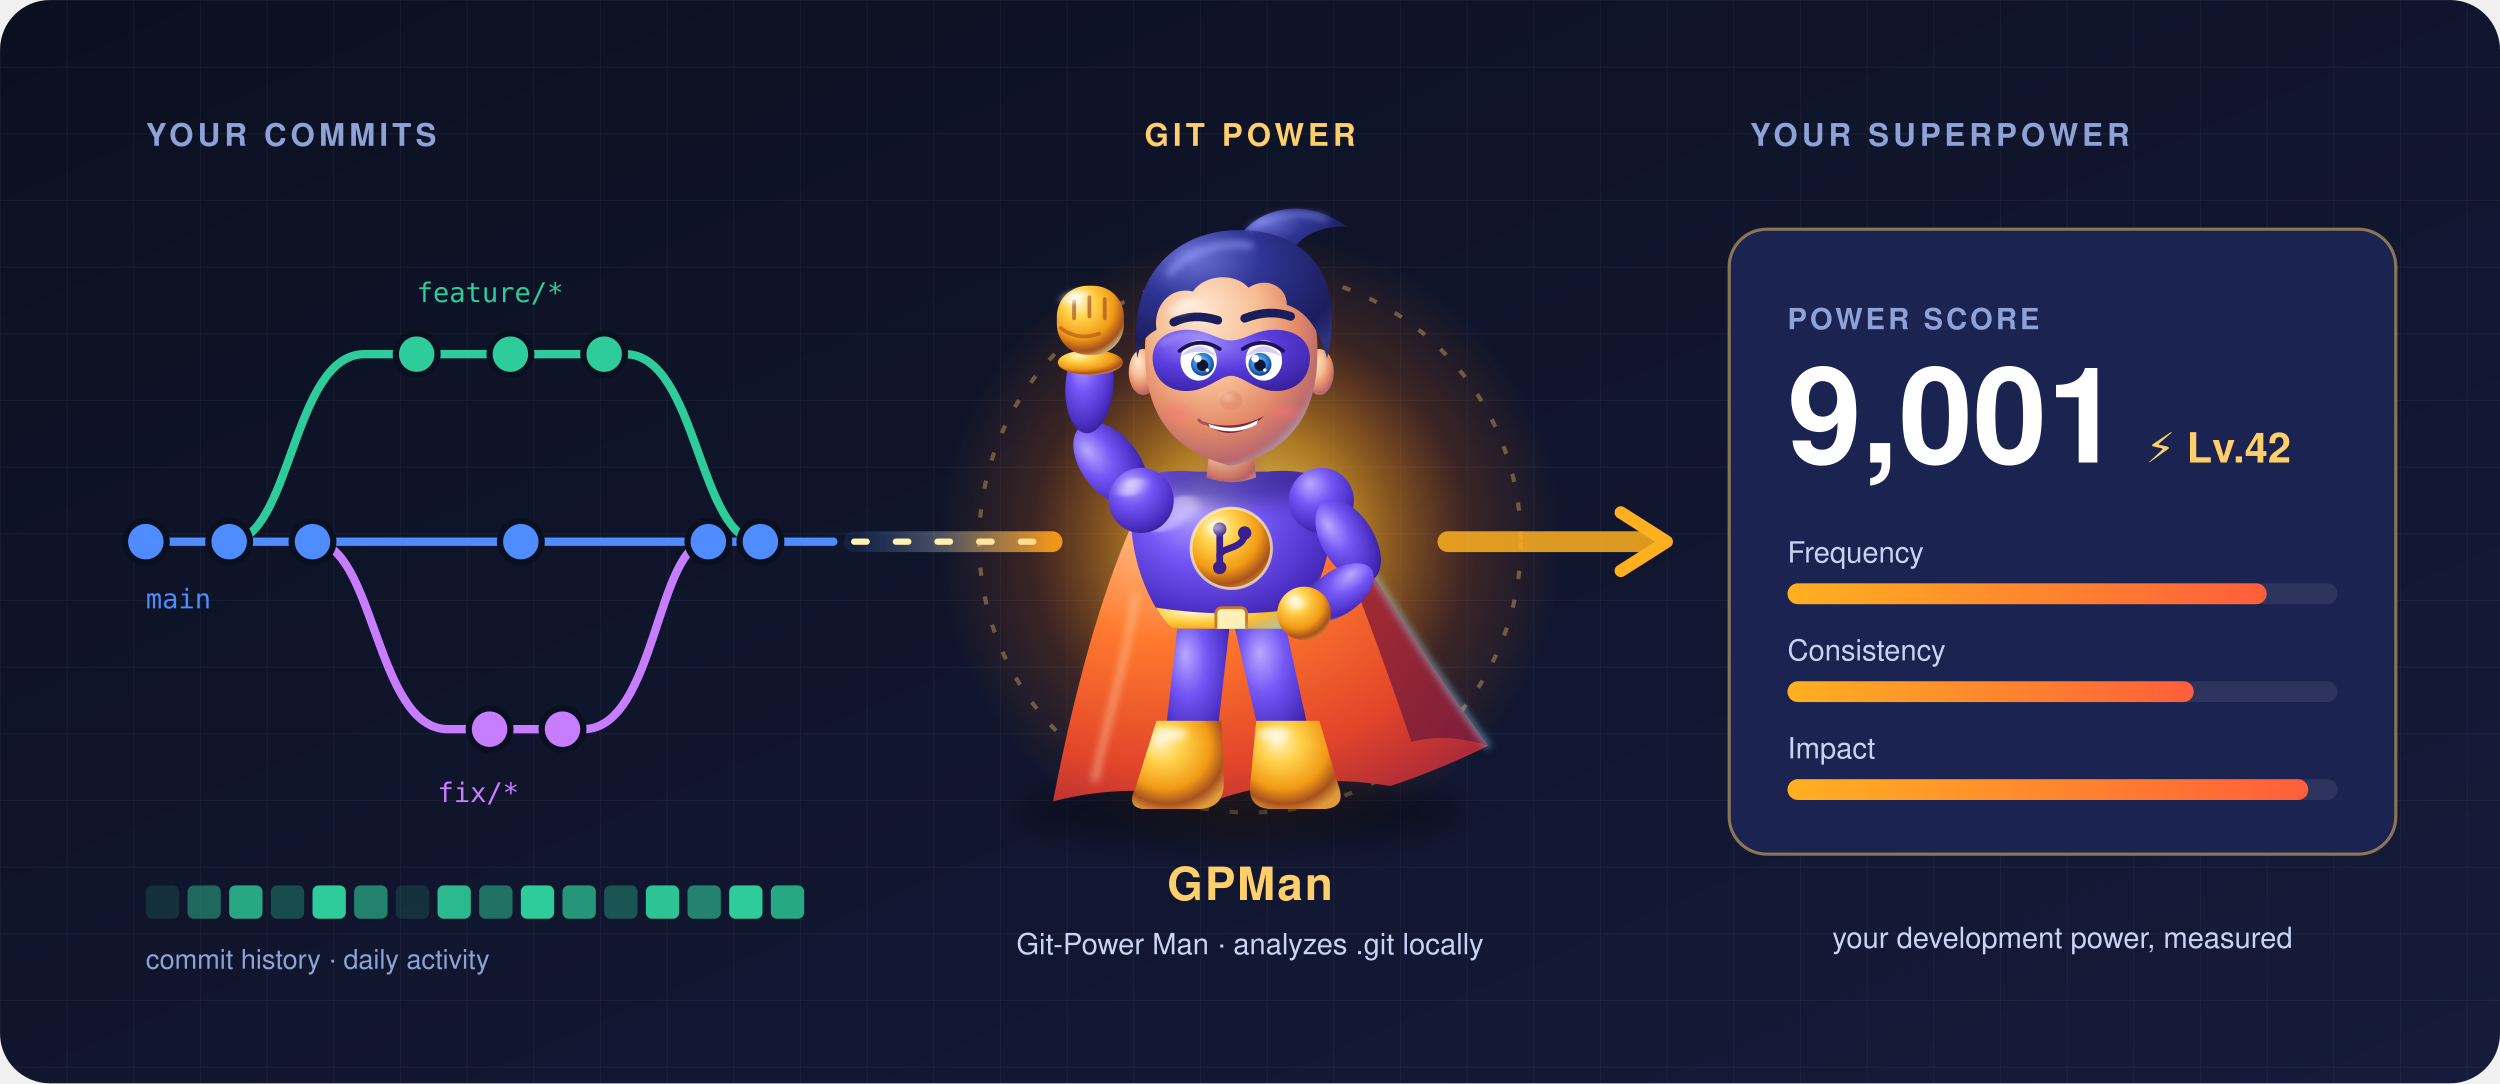
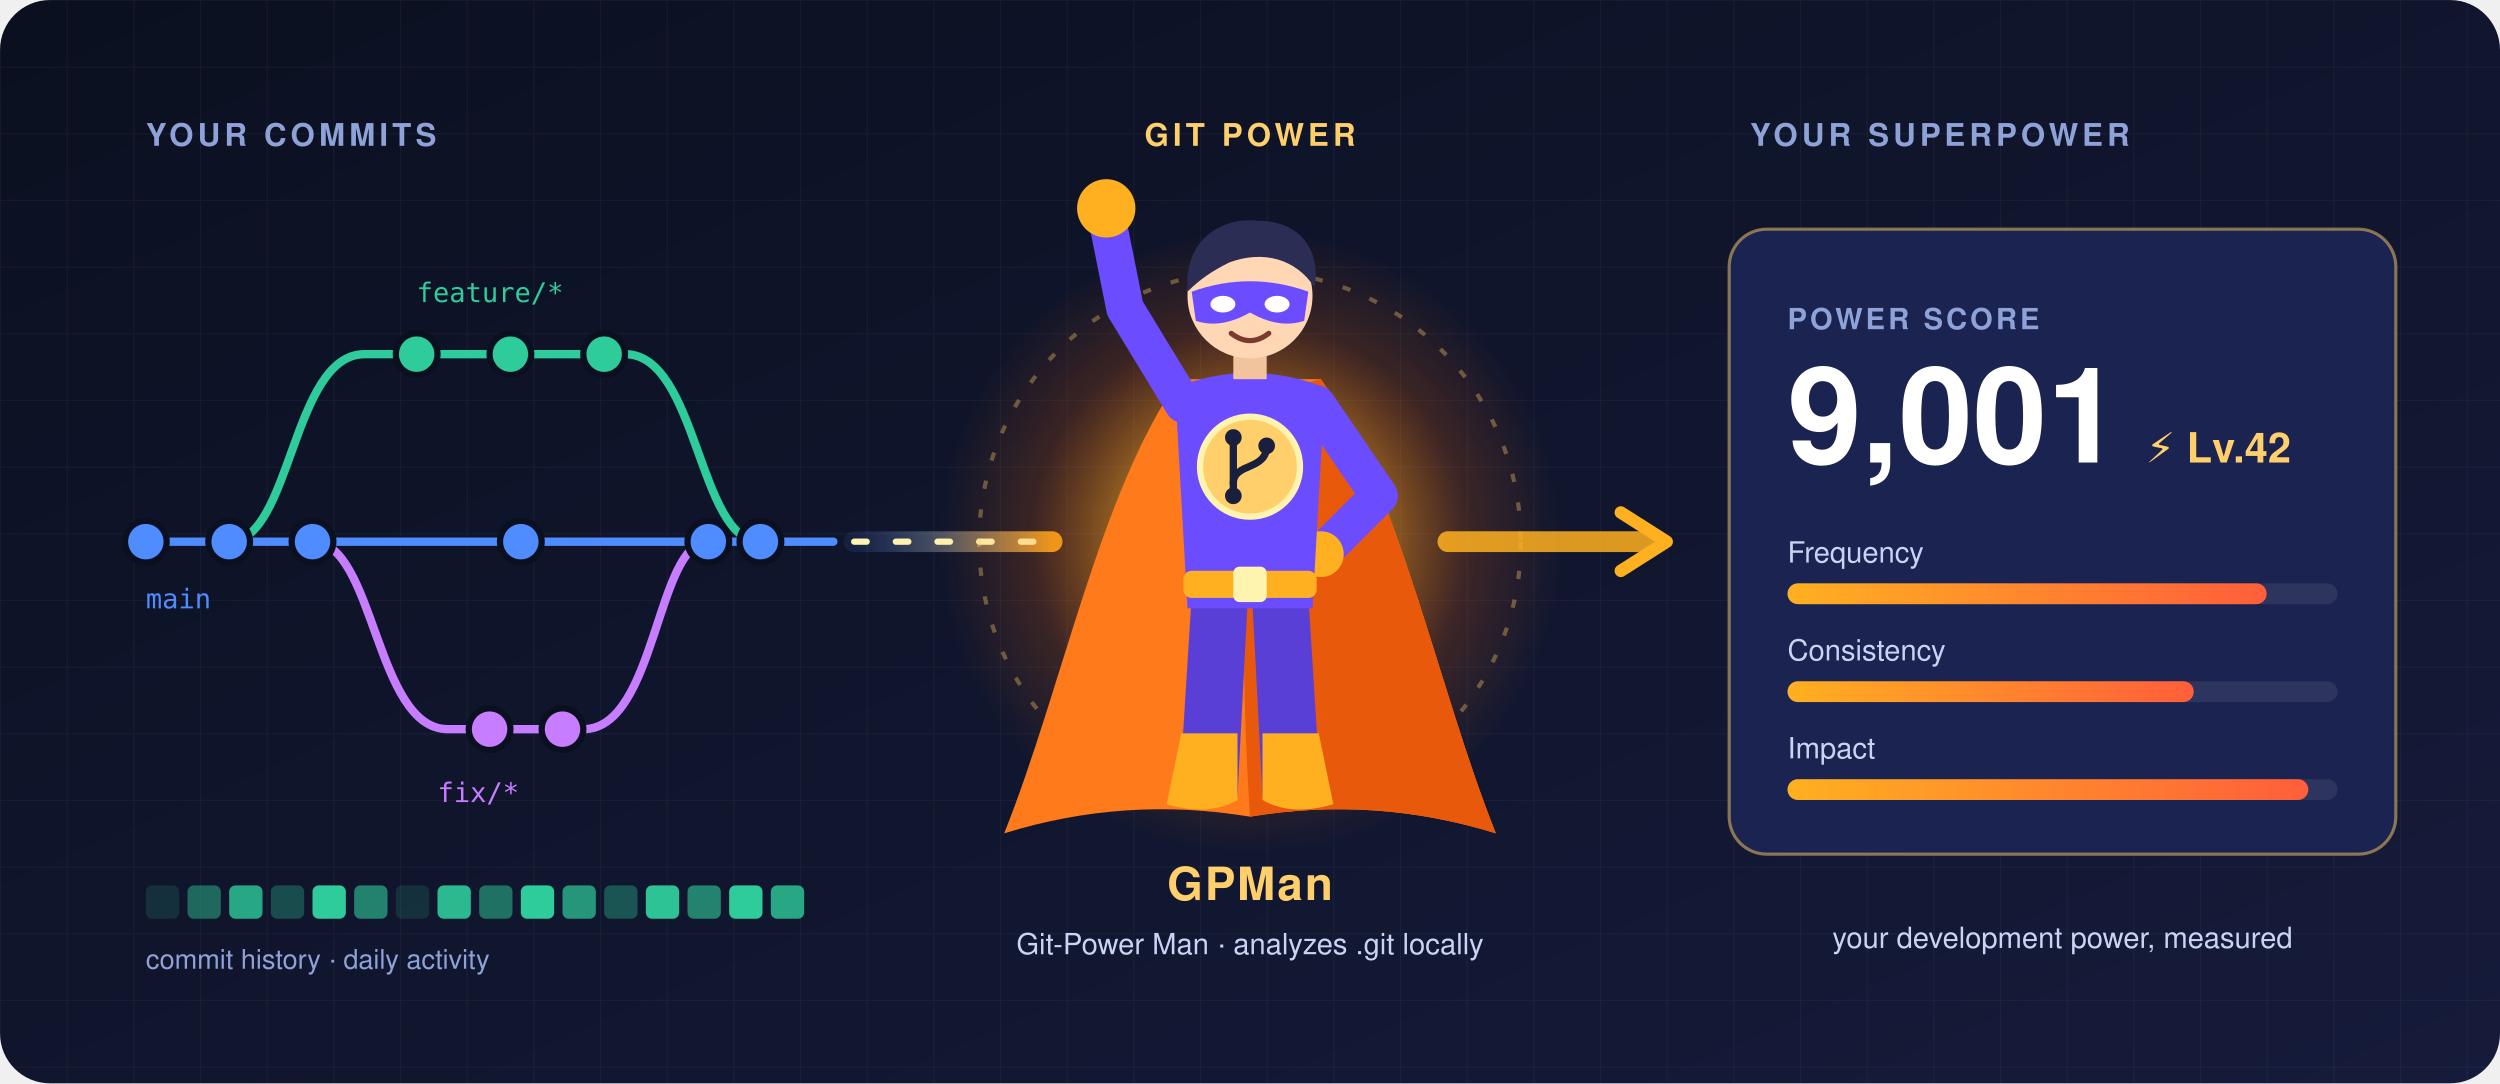
<svg xmlns="http://www.w3.org/2000/svg" viewBox="0 0 1200 520" width="1200" height="520" role="img" aria-labelledby="title desc">
  <defs>
-     <radialGradient id="gp-skin" cx="0.42" cy="0.36" r="0.72" fx="0.32" fy="0.26">
-       <stop offset="0" stop-color="#ffe8d2" />
-       <stop offset="0.42" stop-color="#f6bd93" />
-       <stop offset="0.68" stop-color="#e48a68" />
-       <stop offset="0.88" stop-color="#b8676e" />
-       <stop offset="1" stop-color="#c9817f" />
-     </radialGradient>
-     <radialGradient id="gp-suit" cx="0.42" cy="0.34" r="0.78" fx="0.32" fy="0.24">
-       <stop offset="0" stop-color="#b9a8ff" />
-       <stop offset="0.38" stop-color="#7457f5" />
-       <stop offset="0.75" stop-color="#4b2fc4" />
-       <stop offset="0.92" stop-color="#341f8f" />
-       <stop offset="1" stop-color="#4a36a8" />
-     </radialGradient>
-     <radialGradient id="gp-cape" cx="0.3" cy="0.2" r="0.95" fx="0.24" fy="0.14">
-       <stop offset="0" stop-color="#ffc18a" />
-       <stop offset="0.35" stop-color="#ff7a2e" />
-       <stop offset="0.75" stop-color="#e2452a" />
-       <stop offset="1" stop-color="#a8283a" />
-     </radialGradient>
-     <linearGradient id="gp-cape-in" x1="0" y1="0" x2="1" y2="1">
-       <stop offset="0" stop-color="#b8322f" />
-       <stop offset="1" stop-color="#7a1d3a" />
-     </linearGradient>
-     <radialGradient id="gp-gold" cx="0.4" cy="0.32" r="0.75" fx="0.3" fy="0.22">
-       <stop offset="0" stop-color="#fff6cf" />
-       <stop offset="0.3" stop-color="#ffd24a" />
-       <stop offset="0.65" stop-color="#f29a16" />
-       <stop offset="0.85" stop-color="#a8521e" />
-       <stop offset="1" stop-color="#e09a3a" />
-     </radialGradient>
-     <radialGradient id="gp-hair" cx="0.38" cy="0.3" r="0.8" fx="0.28" fy="0.2">
-       <stop offset="0" stop-color="#6d74d8" />
-       <stop offset="0.4" stop-color="#2f3594" />
-       <stop offset="0.85" stop-color="#1b1d5c" />
-       <stop offset="1" stop-color="#2c3480" />
-     </radialGradient>
-     <radialGradient id="gp-mask" cx="0.4" cy="0.3" r="0.8" fx="0.3" fy="0.2">
-       <stop offset="0" stop-color="#a08cff" />
-       <stop offset="0.5" stop-color="#5a3de0" />
-       <stop offset="1" stop-color="#36209a" />
-     </radialGradient>
-     <radialGradient id="gp-iris" cx="0.45" cy="0.4" r="0.6">
-       <stop offset="0" stop-color="#7fd0ff" />
-       <stop offset="0.6" stop-color="#2d7fd8" />
-       <stop offset="1" stop-color="#173f8a" />
-     </radialGradient>
-     <radialGradient id="gp-rim" cx="0.3" cy="0.24" r="0.95">
-       <stop offset="0.8" stop-color="#8fe3ff" stop-opacity="0" />
-       <stop offset="0.96" stop-color="#8fe3ff" stop-opacity="0.85" />
-       <stop offset="1" stop-color="#8fe3ff" stop-opacity="0" />
-     </radialGradient>
-     <radialGradient id="gp-blush" cx="0.5" cy="0.5" r="0.5">
-       <stop offset="0" stop-color="#ff6f7d" stop-opacity="0.45" />
-       <stop offset="1" stop-color="#ff6f7d" stop-opacity="0" />
-     </radialGradient>
-     <clipPath id="gp-torso-clip">
-       <path d="M296 366 C292 346 326 336 362 340 H438 C474 336 508 346 504 366 C510 428 484 482 462 504 H338 C316 482 290 428 296 366 Z" />
-     </clipPath>
-     <filter id="gp-soft" x="-30%" y="-30%" width="160%" height="160%">
-       <feGaussianBlur stdDeviation="14" />
-     </filter>
-     <filter id="gp-shine" x="-50%" y="-50%" width="200%" height="200%">
-       <feGaussianBlur stdDeviation="4" />
-     </filter>
-     <filter id="gp-ao" x="-30%" y="-30%" width="160%" height="160%">
-       <feGaussianBlur stdDeviation="9" />
-     </filter>
    <linearGradient id="bg" x1="0" y1="0" x2="1" y2="1">
      <stop offset="0" stop-color="#0b1020" />
      <stop offset="1" stop-color="#151b3a" />
    </linearGradient>
    <radialGradient id="coreGlow" cx="0.5" cy="0.5" r="0.5">
      <stop offset="0" stop-color="#ffe680" stop-opacity="0.95" />
      <stop offset="0.35" stop-color="#ffb020" stop-opacity="0.65" />
      <stop offset="0.7" stop-color="#ff6a00" stop-opacity="0.18" />
      <stop offset="1" stop-color="#ff6a00" stop-opacity="0" />
    </radialGradient>
    <linearGradient id="core" x1="0" y1="0" x2="0" y2="1">
      <stop offset="0" stop-color="#fff3b0" />
      <stop offset="1" stop-color="#ffa41b" />
    </linearGradient>
    <linearGradient id="flow" gradientUnits="userSpaceOnUse" x1="410" y1="0" x2="505" y2="0">
      <stop offset="0" stop-color="#4f8cff" stop-opacity="0.1" />
      <stop offset="1" stop-color="#ffb020" stop-opacity="0.9" />
    </linearGradient>
    <linearGradient id="bar" x1="0" y1="0" x2="1" y2="0">
      <stop offset="0" stop-color="#ffb020" />
      <stop offset="1" stop-color="#ff5e3a" />
    </linearGradient>
    <filter id="soft" x="-50%" y="-50%" width="200%" height="200%">
      <feGaussianBlur stdDeviation="6" />
    </filter>
    <pattern id="grid" width="32" height="32" patternUnits="userSpaceOnUse">
      <path d="M32 0H0V32" fill="none" stroke="#ffffff" stroke-opacity="0.04" />
    </pattern>
  </defs>
  <rect width="1200" height="520" rx="24" fill="url(#bg)" />
  <rect width="1200" height="520" rx="24" fill="url(#grid)" />
  <g font-family="-apple-system, BlinkMacSystemFont, 'Segoe UI', Helvetica, Arial, sans-serif">
    <text x="70" y="70" fill="#8ea2d8" font-size="15" font-weight="600" letter-spacing="2">YOUR COMMITS</text>
    <text x="600" y="70" fill="#ffcf6b" font-size="15" font-weight="600" letter-spacing="2" text-anchor="middle">GIT POWER</text>
    <text x="840" y="70" fill="#8ea2d8" font-size="15" font-weight="600" letter-spacing="2">YOUR SUPERPOWER</text>
    <g stroke-width="4" fill="none" stroke-linecap="round">
      <path d="M70 260 H400" stroke="#4f8cff" />
      <path d="M110 260 C140 260 140 170 175 170 H300 C335 170 335 260 365 260" stroke="#2ecc9a" />
      <path d="M150 260 C180 260 180 350 215 350 H280 C315 350 315 260 340 260" stroke="#c77dff" />
    </g>
    <g stroke="#0b1020" stroke-width="3">
      <circle cx="70" cy="260" r="10" fill="#4f8cff" />
      <circle cx="110" cy="260" r="10" fill="#4f8cff" />
      <circle cx="150" cy="260" r="10" fill="#4f8cff" />
      <circle cx="250" cy="260" r="10" fill="#4f8cff" />
      <circle cx="340" cy="260" r="10" fill="#4f8cff" />
      <circle cx="365" cy="260" r="10" fill="#4f8cff" />
      <circle cx="200" cy="170" r="10" fill="#2ecc9a" />
      <circle cx="245" cy="170" r="10" fill="#2ecc9a" />
      <circle cx="290" cy="170" r="10" fill="#2ecc9a" />
      <circle cx="235" cy="350" r="10" fill="#c77dff" />
      <circle cx="270" cy="350" r="10" fill="#c77dff" />
    </g>
    <text x="200" y="145" fill="#2ecc9a" font-size="13" font-family="ui-monospace, SFMono-Regular, Menlo, monospace">feature/*</text>
    <text x="210" y="385" fill="#c77dff" font-size="13" font-family="ui-monospace, SFMono-Regular, Menlo, monospace">fix/*</text>
    <text x="70" y="292" fill="#4f8cff" font-size="13" font-family="ui-monospace, SFMono-Regular, Menlo, monospace">main</text>
    <g transform="translate(70 425)">
      <g fill="#2ecc9a">
        <rect x="0" y="0" width="16" height="16" rx="3" opacity="0.15" />
        <rect x="20" y="0" width="16" height="16" rx="3" opacity="0.45" />
        <rect x="40" y="0" width="16" height="16" rx="3" opacity="0.8" />
        <rect x="60" y="0" width="16" height="16" rx="3" opacity="0.3" />
        <rect x="80" y="0" width="16" height="16" rx="3" opacity="1" />
        <rect x="100" y="0" width="16" height="16" rx="3" opacity="0.6" />
        <rect x="120" y="0" width="16" height="16" rx="3" opacity="0.15" />
        <rect x="140" y="0" width="16" height="16" rx="3" opacity="0.9" />
        <rect x="160" y="0" width="16" height="16" rx="3" opacity="0.5" />
        <rect x="180" y="0" width="16" height="16" rx="3" opacity="1" />
        <rect x="200" y="0" width="16" height="16" rx="3" opacity="0.7" />
        <rect x="220" y="0" width="16" height="16" rx="3" opacity="0.35" />
        <rect x="240" y="0" width="16" height="16" rx="3" opacity="0.95" />
        <rect x="260" y="0" width="16" height="16" rx="3" opacity="0.6" />
        <rect x="280" y="0" width="16" height="16" rx="3" opacity="1" />
        <rect x="300" y="0" width="16" height="16" rx="3" opacity="0.8" />
      </g>
      <text x="0" y="40" fill="#8ea2d8" font-size="13">commit history · daily activity</text>
    </g>
    <path d="M410 260 C450 260 470 260 505 260" stroke="url(#flow)" stroke-width="10" fill="none" stroke-linecap="round" />
    <path d="M410 260 C450 260 470 260 505 260" stroke="#fff3b0" stroke-width="3" fill="none" stroke-linecap="round" stroke-dasharray="6 14">
      <animate attributeName="stroke-dashoffset" from="40" to="0" dur="1s" repeatCount="indefinite" />
    </path>
    <circle cx="600" cy="260" r="150" fill="url(#coreGlow)">
      <animate attributeName="r" values="140;158;140" dur="2.4s" repeatCount="indefinite" />
    </circle>
    <circle cx="600" cy="260" r="130" fill="none" stroke="#ffcf6b" stroke-opacity="0.35" stroke-width="2" stroke-dasharray="4 10">
      <animateTransform attributeName="transform" type="rotate" from="0 600 260" to="360 600 260" dur="18s" repeatCount="indefinite" />
    </circle>
    <g>
      <animateTransform attributeName="transform" type="translate" values="0 0;0 -6;0 0" dur="2.4s" repeatCount="indefinite" />
-       <g transform="translate(407 70) scale(0.46)">
-         <ellipse cx="410" cy="694" rx="230" ry="32" fill="#000000" opacity="0.35" filter="url(#gp-soft)" />
-         <g id="gp-root">
-           <path d="M318 350 C270 440 238 560 214 684 Q300 662 380 684 Q470 652 566 668 Q620 650 668 626 C610 548 548 446 484 350 Z" fill="url(#gp-cape)" />
-           <path d="M484 350 C548 446 610 548 668 626 Q624 612 588 622 C560 540 524 440 484 350 Z" fill="url(#gp-cape-in)" />
-           <path d="M484 350 C548 446 610 548 668 626" fill="none" stroke="#8fe3ff" stroke-width="5" stroke-linecap="round" opacity="0.6" filter="url(#gp-shine)" />
-           <path d="M300 470 C290 540 270 600 258 660" fill="none" stroke="#ffd0a8" stroke-width="8" stroke-linecap="round" opacity="0.45" filter="url(#gp-shine)" />
-           <ellipse cx="274" cy="332" rx="30" ry="50" fill="url(#gp-suit)" transform="rotate(-38 274 332)" />
-           <ellipse cx="252" cy="250" rx="25" ry="50" fill="url(#gp-suit)" transform="rotate(4 252 250)" />
-           <ellipse cx="253" cy="226" rx="34" ry="13" fill="url(#gp-gold)" />
-           <rect x="218" y="146" width="70" height="72" rx="32" fill="url(#gp-gold)" />
-           <rect x="218" y="146" width="70" height="72" rx="32" fill="url(#gp-rim)" />
-           <g stroke="#a8521e" stroke-width="4" stroke-linecap="round" fill="none" opacity="0.7">
-             <path d="M236 162 V180" />
-             <path d="M252 158 V178" />
-             <path d="M268 160 V180" />
-           </g>
-           <path d="M222 190 Q240 204 262 196" fill="none" stroke="#a8521e" stroke-width="4" stroke-linecap="round" opacity="0.6" />
-           <ellipse cx="236" cy="158" rx="12" ry="6" fill="#ffffff" opacity="0.8" transform="rotate(-20 236 158)" filter="url(#gp-shine)" />
-           <path d="M344 500 L330 626 H384 L398 504 Z" fill="url(#gp-suit)" />
-           <path d="M404 504 L432 626 H484 L456 498 Z" fill="url(#gp-suit)" />
-           <path d="M322 600 H390 L392 662 Q394 690 368 692 H308 Q290 690 300 670 Z" fill="url(#gp-gold)" />
-           <path d="M426 600 H492 L512 668 Q520 690 498 692 H440 Q416 690 420 664 Z" fill="url(#gp-gold)" />
-           <ellipse cx="338" cy="614" rx="16" ry="6" fill="#ffffff" opacity="0.7" filter="url(#gp-shine)" />
-           <ellipse cx="444" cy="614" rx="16" ry="6" fill="#ffffff" opacity="0.7" filter="url(#gp-shine)" />
-           <path d="M296 366 C292 346 326 336 362 340 H438 C474 336 508 346 504 366 C510 428 484 482 462 504 H338 C316 482 290 428 296 366 Z" fill="url(#gp-suit)" />
-           <g clip-path="url(#gp-torso-clip)">
-             <ellipse cx="404" cy="350" rx="80" ry="26" fill="#1d1257" opacity="0.4" filter="url(#gp-ao)" />
-             <path d="M300 478 Q400 498 500 478 V506 Q400 526 300 506 Z" fill="url(#gp-gold)" />
-             <rect x="384" y="482" width="32" height="28" rx="6" fill="#fff0b8" stroke="#c97a1e" stroke-width="3" />
-           </g>
-           <path d="M296 366 C292 346 326 336 362 340 H438 C474 336 508 346 504 366 C510 428 484 482 462 504 H338 C316 482 290 428 296 366 Z" fill="url(#gp-rim)" />
-           <ellipse cx="338" cy="384" rx="30" ry="14" fill="#ffffff" opacity="0.35" transform="rotate(-30 338 384)" filter="url(#gp-shine)" />
-           <circle cx="400" cy="420" r="42" fill="url(#gp-gold)" />
-           <circle cx="400" cy="420" r="42" fill="none" stroke="#fff3c4" stroke-width="3" opacity="0.7" />
-           <g stroke="#3a1f8f" stroke-width="7" fill="none" stroke-linecap="round">
-             <path d="M388 400 V440" />
-             <path d="M414 404 C414 422 388 418 388 428" />
-           </g>
-           <g fill="#3a1f8f">
-             <circle cx="388" cy="400" r="7" />
-             <circle cx="388" cy="440" r="7" />
-             <circle cx="414" cy="404" r="7" />
-           </g>
-           <ellipse cx="384" cy="398" rx="10" ry="5" fill="#ffffff" opacity="0.7" filter="url(#gp-shine)" />
-           <circle cx="306" cy="370" r="34" fill="url(#gp-suit)" />
-           <circle cx="494" cy="370" r="34" fill="url(#gp-suit)" />
-           <circle cx="494" cy="370" r="34" fill="url(#gp-rim)" />
-           <ellipse cx="296" cy="356" rx="14" ry="8" fill="#ffffff" opacity="0.45" transform="rotate(-30 296 356)" filter="url(#gp-shine)" />
-           <ellipse cx="522" cy="412" rx="27" ry="48" fill="url(#gp-suit)" transform="rotate(-32 522 412)" />
-           <ellipse cx="512" cy="466" rx="23" ry="42" fill="url(#gp-suit)" transform="rotate(55 512 466)" />
-           <ellipse cx="512" cy="466" rx="23" ry="42" fill="url(#gp-rim)" transform="rotate(55 512 466)" />
-           <circle cx="476" cy="488" r="28" fill="url(#gp-gold)" />
-           <ellipse cx="468" cy="478" rx="9" ry="5" fill="#ffffff" opacity="0.75" filter="url(#gp-shine)" />
-           <path d="M378 312 H422 L426 346 Q400 356 374 346 Z" fill="url(#gp-skin)" />
-           <ellipse cx="400" cy="334" rx="30" ry="10" fill="#8c3f52" opacity="0.4" filter="url(#gp-ao)" />
-           <g id="gp-head">
-             <ellipse cx="308" cy="236" rx="15" ry="24" fill="url(#gp-skin)" />
-             <ellipse cx="492" cy="236" rx="15" ry="24" fill="url(#gp-skin)" />
-             <path d="M310 214 C310 140 350 116 400 116 C450 116 490 140 490 214 C490 276 466 318 400 334 C334 318 310 276 310 214 Z" fill="url(#gp-skin)" />
-             <path d="M310 214 C310 140 350 116 400 116 C450 116 490 140 490 214 C490 276 466 318 400 334 C334 318 310 276 310 214 Z" fill="url(#gp-rim)" />
-             <path d="M396 124 C410 60 478 52 520 84 C484 84 462 100 456 128 Z" fill="url(#gp-hair)" />
-             <path d="M302 222 C290 132 346 86 412 88 C480 90 520 136 500 222 C492 192 478 172 458 166 C458 146 436 136 418 148 C404 132 372 134 360 152 C336 146 318 168 322 192 C310 198 304 208 302 222 Z" fill="url(#gp-hair)" />
-             <path d="M336 132 C356 108 392 100 420 104" fill="none" stroke="#9aa2ff" stroke-width="7" stroke-linecap="round" opacity="0.6" filter="url(#gp-shine)" />
-             <path d="M420 86 C446 70 476 68 498 76" fill="none" stroke="#9aa2ff" stroke-width="5" stroke-linecap="round" opacity="0.6" filter="url(#gp-shine)" />
-             <path d="M318 224 C316 194 350 186 376 196 C388 201 394 203 400 203 C406 203 412 201 424 196 C450 186 484 194 482 224 C480 252 454 260 434 254 C418 249 410 240 400 240 C390 240 382 249 366 254 C346 260 320 252 318 224 Z" fill="url(#gp-mask)" />
-             <path d="M326 206 Q350 192 376 198" fill="none" stroke="#c8bcff" stroke-width="4" stroke-linecap="round" opacity="0.7" filter="url(#gp-shine)" />
-             <ellipse cx="400" cy="266" rx="12" ry="10" fill="#e48a68" opacity="0.55" />
-             <ellipse cx="396" cy="262" rx="5" ry="3" fill="#ffffff" opacity="0.7" filter="url(#gp-shine)" />
-             <g id="gp-faces">
-               <g id="gp-face-normal">
-                 <ellipse cx="344" cy="278" rx="22" ry="12" fill="url(#gp-blush)" />
-                 <ellipse cx="456" cy="278" rx="22" ry="12" fill="url(#gp-blush)" />
-                 <g id="gp-eyes">
-                   <ellipse cx="366" cy="224" rx="19" ry="21" fill="#ffffff" />
-                   <ellipse cx="434" cy="224" rx="19" ry="21" fill="#ffffff" />
-                   <path d="M347 220 Q366 198 385 220 Q366 210 347 220 Z" fill="#c9c3ef" opacity="0.8" />
-                   <path d="M415 220 Q434 198 453 220 Q434 210 415 220 Z" fill="#c9c3ef" opacity="0.8" />
-                   <circle cx="370" cy="228" r="12" fill="url(#gp-iris)" />
-                   <circle cx="430" cy="228" r="12" fill="url(#gp-iris)" />
-                   <circle cx="370" cy="229" r="6" fill="#0f1433" />
-                   <circle cx="430" cy="229" r="6" fill="#0f1433" />
-                   <circle cx="365" cy="222" r="4" fill="#ffffff" />
-                   <circle cx="425" cy="222" r="4" fill="#ffffff" />
-                   <circle cx="375" cy="234" r="1.8" fill="#ffffff" />
-                   <circle cx="435" cy="234" r="1.8" fill="#ffffff" />
-                   <path d="M346 214 Q366 198 388 212" fill="none" stroke="#1d1257" stroke-width="4" stroke-linecap="round" />
-                   <path d="M412 212 Q434 198 454 214" fill="none" stroke="#1d1257" stroke-width="4" stroke-linecap="round" />
-                 </g>
-                 <path d="M340 184 Q360 174 386 182" fill="none" stroke="#1b1d5c" stroke-width="9" stroke-linecap="round" />
-                 <path d="M414 180 Q440 170 462 178" fill="none" stroke="#1b1d5c" stroke-width="9" stroke-linecap="round" />
-                 <path d="M370 288 Q402 314 434 282 Q404 298 370 288 Z" fill="#7a2b3a" />
-                 <path d="M376 290 Q404 300 428 286 L426 291 Q404 303 378 294 Z" fill="#ffffff" />
-                 <path d="M366 286 Q370 290 374 290" fill="none" stroke="#a8525a" stroke-width="3" stroke-linecap="round" />
-               </g>
-               <g id="gp-face-happy" display="none">
-                 <ellipse cx="344" cy="276" rx="24" ry="13" fill="url(#gp-blush)" />
-                 <ellipse cx="456" cy="276" rx="24" ry="13" fill="url(#gp-blush)" />
-                 <path d="M348 232 Q366 208 386 232" fill="none" stroke="#ffffff" stroke-width="12" stroke-linecap="round" />
-                 <path d="M414 232 Q434 208 452 232" fill="none" stroke="#ffffff" stroke-width="12" stroke-linecap="round" />
-                 <path d="M350 230 Q366 212 384 230" fill="none" stroke="#1d1257" stroke-width="5" stroke-linecap="round" />
-                 <path d="M416 230 Q434 212 450 230" fill="none" stroke="#1d1257" stroke-width="5" stroke-linecap="round" />
-                 <path d="M342 176 Q362 164 386 172" fill="none" stroke="#1b1d5c" stroke-width="9" stroke-linecap="round" />
-                 <path d="M414 172 Q438 164 458 176" fill="none" stroke="#1b1d5c" stroke-width="9" stroke-linecap="round" />
-                 <path d="M364 280 Q400 334 436 280 Z" fill="#7a2b3a" />
-                 <path d="M370 282 H430 L426 292 H374 Z" fill="#ffffff" />
-                 <ellipse cx="400" cy="314" rx="16" ry="8" fill="#ff8a8a" />
-               </g>
-             </g>
-             <ellipse cx="350" cy="168" rx="16" ry="7" fill="#ffffff" opacity="0.5" transform="rotate(-25 350 168)" filter="url(#gp-shine)" />
-           </g>
-         </g>
+       <path d="M566 182 C528 236 510 330 482 400 Q540 382 600 392 Q660 382 718 400 C690 330 672 236 634 182 Z" fill="#ff7a1a" />
+       <path d="M600 190 C596 270 596 330 600 392 Q660 382 718 400 C690 330 672 236 634 182 Z" fill="#e8590c" />
+       <path d="M572 286 L566 382 H594 L599 286 Z" fill="#5a3fd6" />
+       <path d="M601 286 L606 382 H634 L628 286 Z" fill="#5a3fd6" />
+       <path d="M567 352 H594 L594 384 Q580 392 560 386 Z" fill="#ffb020" />
+       <path d="M606 352 H633 L640 386 Q620 392 606 384 Z" fill="#ffb020" />
+       <path d="M632 194 L662 238 L634 266" fill="none" stroke="#6c4cff" stroke-width="18" stroke-linecap="round" stroke-linejoin="round" />
+       <circle cx="634" cy="266" r="11" fill="#ffb020" />
+       <path d="M564 186 Q600 172 636 186 L630 292 H570 Z" fill="#6c4cff" />
+       <rect x="568" y="274" width="64" height="13" rx="4" fill="#ffb020" />
+       <rect x="592" y="272" width="16" height="17" rx="3" fill="#fff3b0" />
+       <path d="M568 194 L540 148 L532 108" fill="none" stroke="#6c4cff" stroke-width="18" stroke-linecap="round" stroke-linejoin="round" />
+       <circle cx="531" cy="100" r="14" fill="#ffb020" />
+       <circle cx="600" cy="224" r="24" fill="#ffcf6b" stroke="#fff3b0" stroke-width="3" />
+       <g stroke="#1a1f3d" stroke-width="3.5" fill="none" stroke-linecap="round">
+         <path d="M592 210 V238" />
+         <path d="M608 214 C608 226 592 222 592 232" />
      </g>
+       <g fill="#1a1f3d">
+         <circle cx="592" cy="210" r="4" />
+         <circle cx="592" cy="238" r="4" />
+         <circle cx="608" cy="214" r="4" />
+       </g>
+       <rect x="592" y="166" width="16" height="16" fill="#f2c39c" />
+       <circle cx="600" cy="142" r="30" fill="#ffd7b5" />
+       <path d="M570 140 C568 112 590 104 604 106 C624 106 634 120 631 138 C622 124 606 120 590 126 C582 130 576 134 570 140 Z" fill="#2b2d55" />
+       <path d="M572 140 Q600 130 628 140 L626 154 Q614 158 600 150 Q586 158 574 154 Z" fill="#6c4cff" />
+       <ellipse cx="587" cy="146" rx="6" ry="4" fill="#ffffff" />
+       <ellipse cx="613" cy="146" rx="6" ry="4" fill="#ffffff" />
+       <path d="M591 160 Q600 167 609 160" fill="none" stroke="#7a3b2e" stroke-width="2.5" stroke-linecap="round" />
    </g>
    <text x="600" y="432" fill="#ffcf6b" font-size="22" font-weight="800" text-anchor="middle" letter-spacing="1">GPMan</text>
    <text x="600" y="458" fill="#c9d4f5" font-size="14" text-anchor="middle">Git-Power Man · analyzes .git locally</text>
    <path d="M695 260 H790" stroke="#ffb020" stroke-width="10" stroke-opacity="0.85" fill="none" stroke-linecap="round" />
    <path d="M778 246 L800 260 L778 274" fill="none" stroke="#ffb020" stroke-width="6" stroke-linecap="round" stroke-linejoin="round" />
    <g transform="translate(830 110)">
      <rect width="320" height="300" rx="18" fill="#1b2350" stroke="#ffcf6b" stroke-opacity="0.5" stroke-width="1.5" />
      <text x="28" y="48" fill="#8ea2d8" font-size="14" font-weight="600" letter-spacing="1.5">POWER SCORE</text>
      <text x="28" y="112" fill="#ffffff" font-size="64" font-weight="800">9,001</text>
      <text x="200" y="112" fill="#ffcf6b" font-size="20" font-weight="700">⚡ Lv.42</text>
      <g font-size="14" fill="#c9d4f5">
        <text x="28" y="160">Frequency</text>
        <rect x="28" y="170" width="264" height="10" rx="5" fill="#ffffff" fill-opacity="0.08" />
        <rect x="28" y="170" width="230" height="10" rx="5" fill="url(#bar)" />
        <text x="28" y="207">Consistency</text>
        <rect x="28" y="217" width="264" height="10" rx="5" fill="#ffffff" fill-opacity="0.08" />
        <rect x="28" y="217" width="195" height="10" rx="5" fill="url(#bar)" />
        <text x="28" y="254">Impact</text>
        <rect x="28" y="264" width="264" height="10" rx="5" fill="#ffffff" fill-opacity="0.08" />
        <rect x="28" y="264" width="250" height="10" rx="5" fill="url(#bar)" />
      </g>
    </g>
    <text x="990" y="455" fill="#c9d4f5" font-size="14" text-anchor="middle">your development power, measured</text>
  </g>
</svg>
